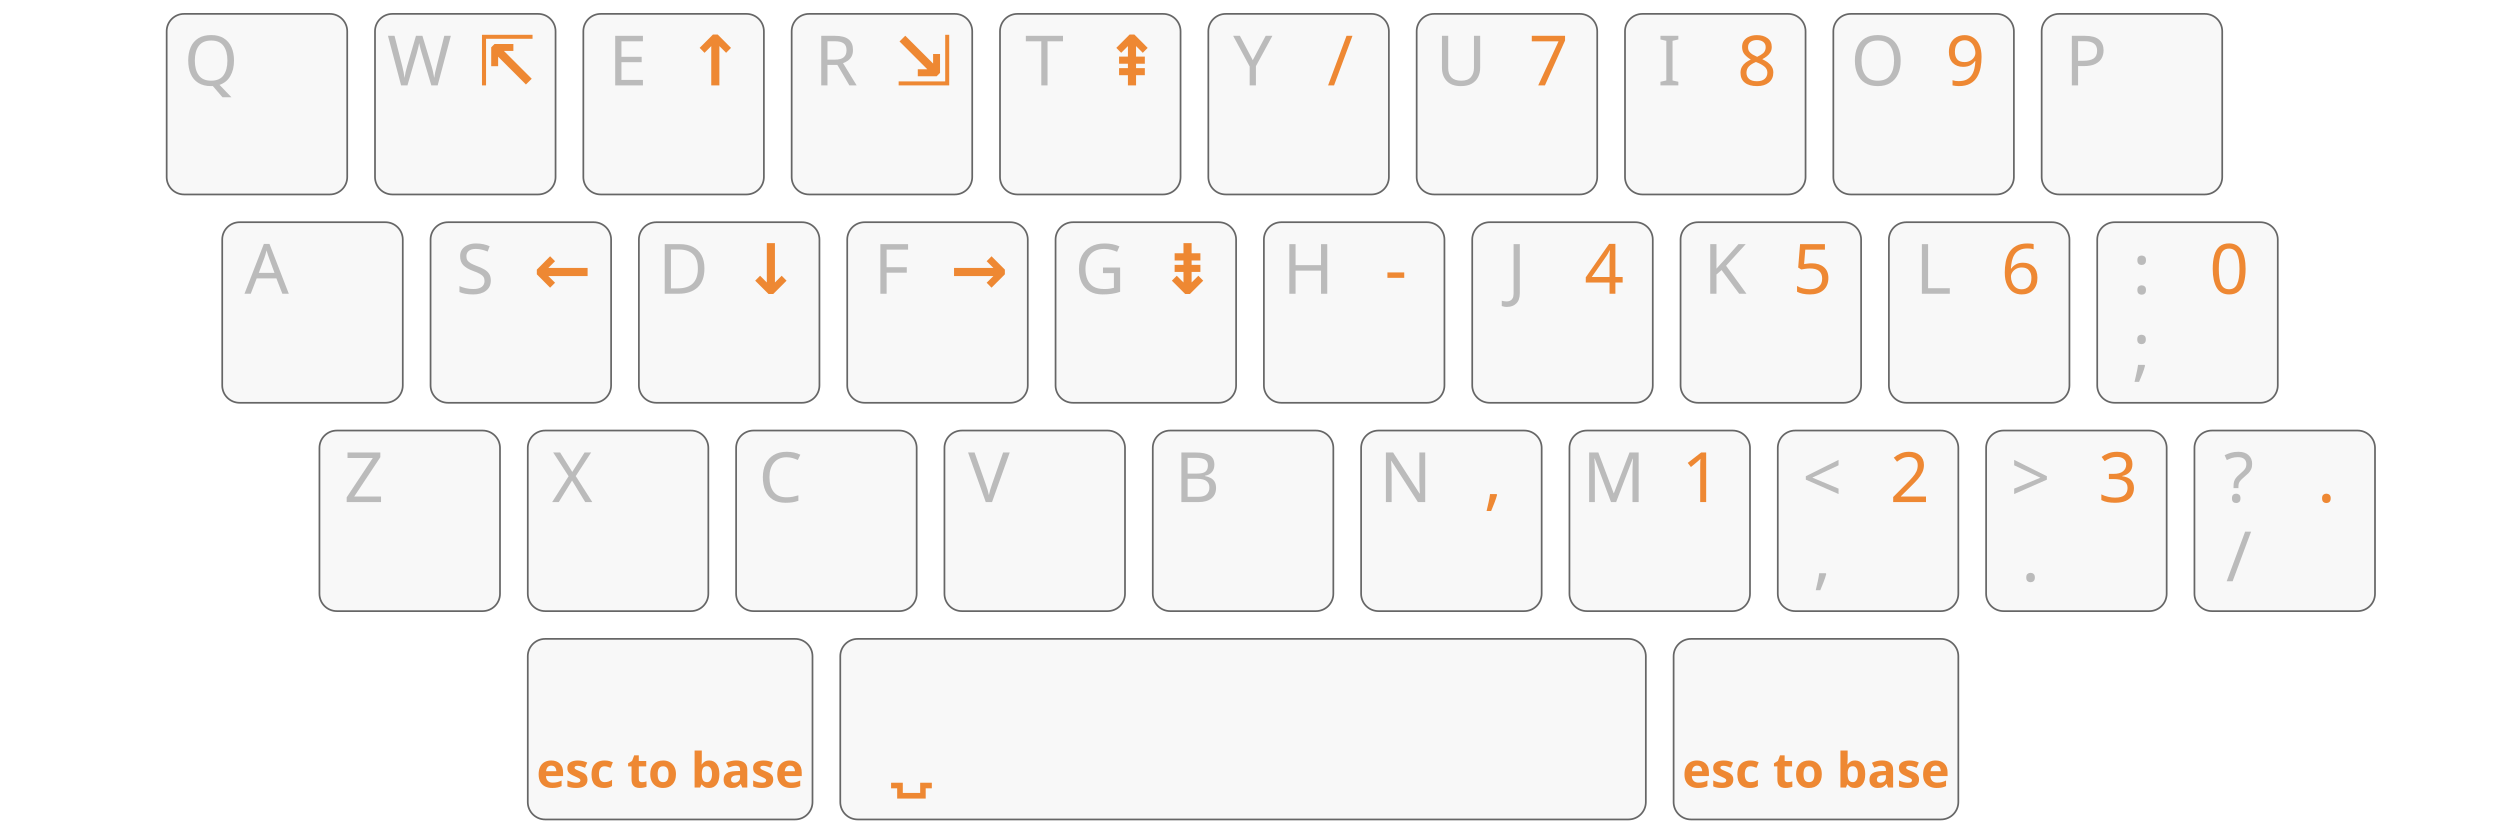
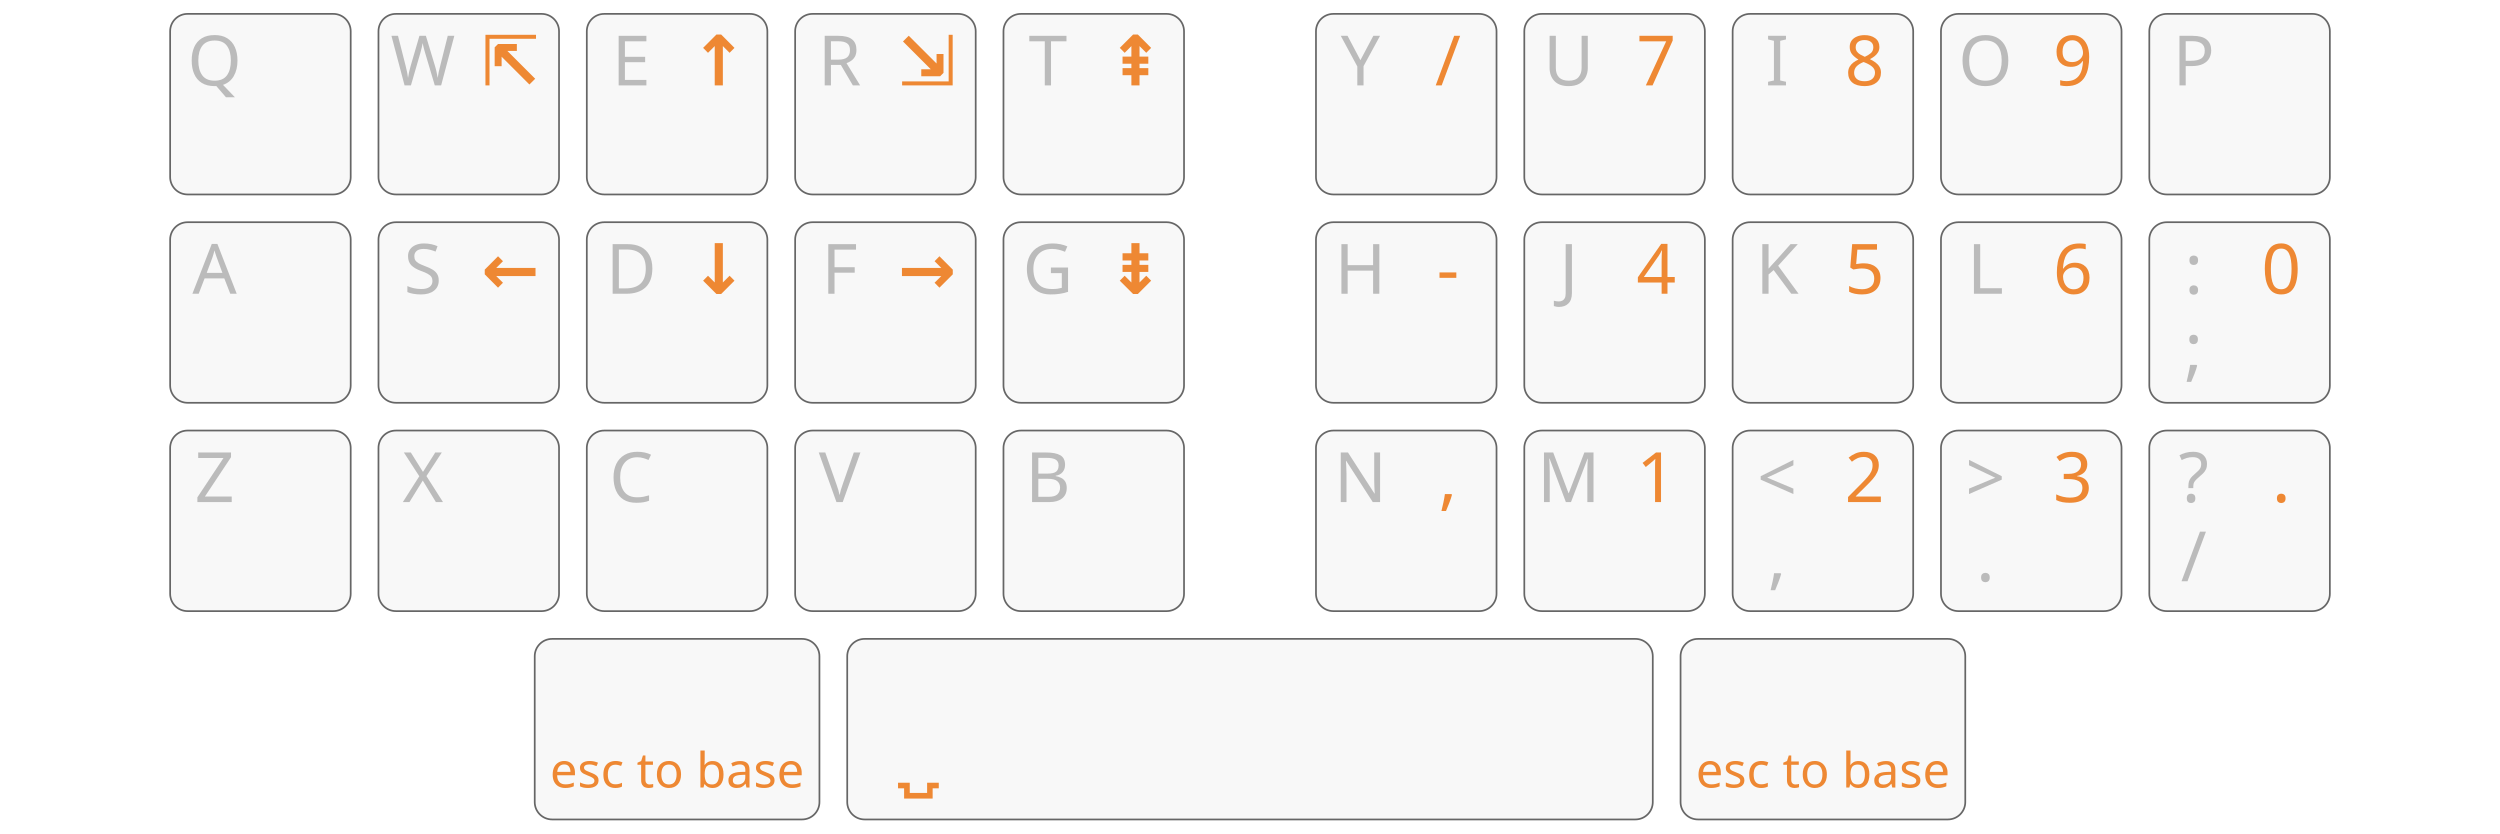
<svg xmlns="http://www.w3.org/2000/svg" viewBox="90 60 720 240">
  <style>
    :root {
      color-scheme: light dark;
    }
    rect {
      fill: #f8f8f8;
      stroke: #666;
      stroke-width: .5px;
    }
    text {
      fill: #bbb;
      font: normal 20px sans-serif;
      text-align: center;
      text-anchor: middle;
    }
    .dualKey { fill: #ddd; transform: translateY(26px); }

-     #row_AD { transform: translate(48px,  64px); }
+     #row_AD { transform: translate(64px,  64px); }
    #row_AC { transform: translate(64px, 124px); }
-     #row_AB { transform: translate(32px, 184px); }
-     #row_AA { transform: translate(62px, 244px); }
+     #row_AB { transform: translate(64px, 184px); }
+     #row_AA { transform: translate(64px, 244px); }
+     .left   { transform: translate(-15px, 0); }
+     .right  { transform: translate(+15px, 0); }

    .shortcut { font-size: 10px; transform: translate(-3px,  -1px); }
    .layerSym { font-weight: normal; }
    .layerMod { font-weight: bold; font-size: 14px; }
    .layerNav { font-weight: bold; }
    .right .layerNav { font-weight: normal; }

    .layerMod, .colorMod { fill: #333; }
    .layerSym, .colorSym { fill: blue; }
    .layerNav, .colorNav { fill: #e83; }
    #row_AA    .level2   { fill: #333; }

    @media (prefers-color-scheme: dark) {
      text                 { fill: #666; }
      rect                 { fill: #444; }
      .dualKey             { fill: #666; }
      .layerMod, .colorMod { fill: #eee; }
      .layerSym, .colorSym { fill: #99f; }
      .layerNav, .colorNav { fill: #e83; }
      #row_AA .level2      { fill: #ccc; }
    }
  </style>
  <g id="row_AD">
    <g class="left">
      <g transform="translate(90)">
        <rect width="52" height="52" rx="5" ry="5" />
        <text x="12.8" y="20.6" class="level2">Q</text>
      </g>
      <g transform="translate(150)">
        <rect width="52" height="52" rx="5" ry="5" />
        <text x="12.8" y="20.6" class="level2">W</text>
        <text x="38.0" y="20.6" class="layerNav">⇱</text>
      </g>
      <g transform="translate(210)">
        <rect width="52" height="52" rx="5" ry="5" />
        <text x="12.8" y="20.6" class="level2">E</text>
        <text x="38.0" y="20.6" class="layerNav">↑</text>
      </g>
      <g transform="translate(270)">
        <rect width="52" height="52" rx="5" ry="5" />
        <text x="12.8" y="20.6" class="level2">R</text>
        <text x="38.0" y="20.6" class="layerNav">⇲</text>
      </g>
      <g transform="translate(330)">
        <rect width="52" height="52" rx="5" ry="5" />
        <text x="12.8" y="20.6" class="level2">T</text>
        <text x="38.0" y="20.6" class="layerNav">⇞</text>
      </g>
    </g>
    <g class="right">
      <g transform="translate(390)">
        <rect width="52" height="52" rx="5" ry="5" />
        <text x="12.8" y="20.6" class="level2">Y</text>
        <text x="38.0" y="20.6" class="layerNav">/</text>
      </g>
      <g transform="translate(450)">
        <rect width="52" height="52" rx="5" ry="5" />
        <text x="12.8" y="20.6" class="level2">U</text>
        <text x="38.0" y="20.6" class="layerNav">7</text>
      </g>
      <g transform="translate(510)">
        <rect width="52" height="52" rx="5" ry="5" />
        <text x="12.8" y="20.6" class="level2">I</text>
        <text x="38.0" y="20.6" class="layerNav">8</text>
      </g>
      <g transform="translate(570)">
        <rect width="52" height="52" rx="5" ry="5" />
        <text x="12.8" y="20.6" class="level2">O</text>
        <text x="38.0" y="20.6" class="layerNav">9</text>
      </g>
      <g transform="translate(630)">
        <rect width="52" height="52" rx="5" ry="5" />
        <text x="12.8" y="20.6" class="level2">P</text>
      </g>
    </g>
  </g>
  <g id="row_AC">
    <g class="left">
      <g transform="translate(90)">
        <rect width="52" height="52" rx="5" ry="5" />
        <text x="12.8" y="20.6" class="level2">A</text>
      </g>
      <g transform="translate(150)">
        <rect width="52" height="52" rx="5" ry="5" />
        <text x="12.8" y="20.6" class="level2">S</text>
        <text x="38.0" y="20.6" class="layerNav">←</text>
      </g>
      <g transform="translate(210)">
        <rect width="52" height="52" rx="5" ry="5" />
        <text x="12.8" y="20.6" class="level2">D</text>
        <text x="38.0" y="20.6" class="layerNav">↓</text>
      </g>
      <g transform="translate(270)">
        <rect width="52" height="52" rx="5" ry="5" />
        <text x="12.8" y="20.6" class="level2">F</text>
        <text x="38.0" y="20.6" class="layerNav">→</text>
      </g>
      <g transform="translate(330)">
        <rect width="52" height="52" rx="5" ry="5" />
        <text x="12.8" y="20.6" class="level2">G</text>
        <text x="38.0" y="20.6" class="layerNav">⇟</text>
      </g>
    </g>
    <g class="right">
      <g transform="translate(390)">
        <rect width="52" height="52" rx="5" ry="5" />
        <text x="12.8" y="20.6" class="level2">H</text>
        <text x="38.0" y="20.6" class="layerNav">-</text>
      </g>
      <g transform="translate(450)">
        <rect width="52" height="52" rx="5" ry="5" />
        <text x="12.8" y="20.6" class="level2">J</text>
        <text x="38.0" y="20.6" class="layerNav">4</text>
      </g>
      <g transform="translate(510)">
        <rect width="52" height="52" rx="5" ry="5" />
        <text x="12.8" y="20.6" class="level2">K</text>
        <text x="38.0" y="20.6" class="layerNav">5</text>
      </g>
      <g transform="translate(570)">
        <rect width="52" height="52" rx="5" ry="5" />
        <text x="12.8" y="20.6" class="level2">L</text>
        <text x="38.0" y="20.6" class="layerNav">6</text>
      </g>
      <g transform="translate(630)">
        <rect width="52" height="52" rx="5" ry="5" />
        <text x="12.8" y="43.4" class="level1">;</text>
        <text x="12.8" y="20.6" class="level2">:</text>
        <text x="38.0" y="20.6" class="layerNav">0</text>
      </g>
    </g>
  </g>
  <g id="row_AB">
    <g class="left">
+       <g transform="translate(90)">
+         <rect width="52" height="52" rx="5" ry="5" />
+         <g>
+           <text x="12.8" y="20.6" class="level2">Z</text>
+         </g>
+       </g>
      <g transform="translate(150)">
        <rect width="52" height="52" rx="5" ry="5" />
        <g>
-           <text x="12.8" y="20.6" class="level2">Z</text>
+           <text x="12.8" y="20.6" class="level2">X</text>
        </g>
      </g>
      <g transform="translate(210)">
        <rect width="52" height="52" rx="5" ry="5" />
        <g>
-           <text x="12.8" y="20.6" class="level2">X</text>
+           <text x="12.8" y="20.6" class="level2">C</text>
        </g>
      </g>
      <g transform="translate(270)">
        <rect width="52" height="52" rx="5" ry="5" />
        <g>
-           <text x="12.8" y="20.6" class="level2">C</text>
+           <text x="12.8" y="20.6" class="level2">V</text>
        </g>
      </g>
      <g transform="translate(330)">
        <rect width="52" height="52" rx="5" ry="5" />
        <g>
-           <text x="12.8" y="20.6" class="level2">V</text>
-         </g>
-       </g>
+           <text x="12.8" y="20.6" class="level2">B</text>
+         </g>
+       </g>
+     </g>
+     <g class="right">
      <g transform="translate(390)">
-         <rect width="52" height="52" rx="5" ry="5" />
-         <g>
-           <text x="12.8" y="20.6" class="level2">B</text>
-         </g>
-       </g>
-     </g>
-     <g class="right">
-       <g transform="translate(450)">
        <rect width="52" height="52" rx="5" ry="5" />
        <text x="12.8" y="20.6" class="level2">N</text>
        <text x="38.0" y="20.6" class="layerNav">,</text>
      </g>
-       <g transform="translate(510)">
+       <g transform="translate(450)">
        <rect width="52" height="52" rx="5" ry="5" />
        <text x="12.8" y="20.6" class="level2">M</text>
        <text x="38.0" y="20.6" class="layerNav">1</text>
      </g>
-       <g transform="translate(570)">
+       <g transform="translate(510)">
        <rect width="52" height="52" rx="5" ry="5" />
        <text x="12.8" y="43.4" class="level1">,</text>
        <text x="12.8" y="20.6" class="level2">&lt;</text>
        <text x="38.0" y="20.6" class="layerNav">2</text>
      </g>
-       <g transform="translate(630)">
+       <g transform="translate(570)">
        <rect width="52" height="52" rx="5" ry="5" />
        <text x="12.8" y="43.4" class="level1">.</text>
        <text x="12.8" y="20.6" class="level2">&gt;</text>
        <text x="38.0" y="20.6" class="layerNav">3</text>
      </g>
-       <g transform="translate(690)">
+       <g transform="translate(630)">
        <rect width="52" height="52" rx="5" ry="5" />
        <text x="12.8" y="43.4" class="level1">/</text>
        <text x="12.8" y="20.6" class="level2">?</text>
        <text x="38.0" y="20.6" class="layerNav">.</text>
      </g>
    </g>
  </g>
  <g id="row_AA">
    <g transform="translate(180)">
      <rect width="82" height="52" rx="5" ry="5" />
-       <text x="41" y="42.8" class="layerMod layerNav">esc to base</text>
+       <text x="41" y="42.8" class="layerMod layerNav" style="font-weight: normal;">esc to base</text>
    </g>
    <g transform="translate(270)">
      <rect width="232" height="52" rx="5" ry="5" />
      <text x="20.5" y="42.8" class="layerMod colorNav">⍽</text>
    </g>
    <g transform="translate(510)">
      <rect width="82" height="52" rx="5" ry="5" />
-       <text x="41" y="42.8" class="layerMod layerNav">esc to base</text>
+       <text x="41" y="42.8" class="layerMod layerNav" style="font-weight: normal;">esc to base</text>
    </g>
  </g>
</svg>
